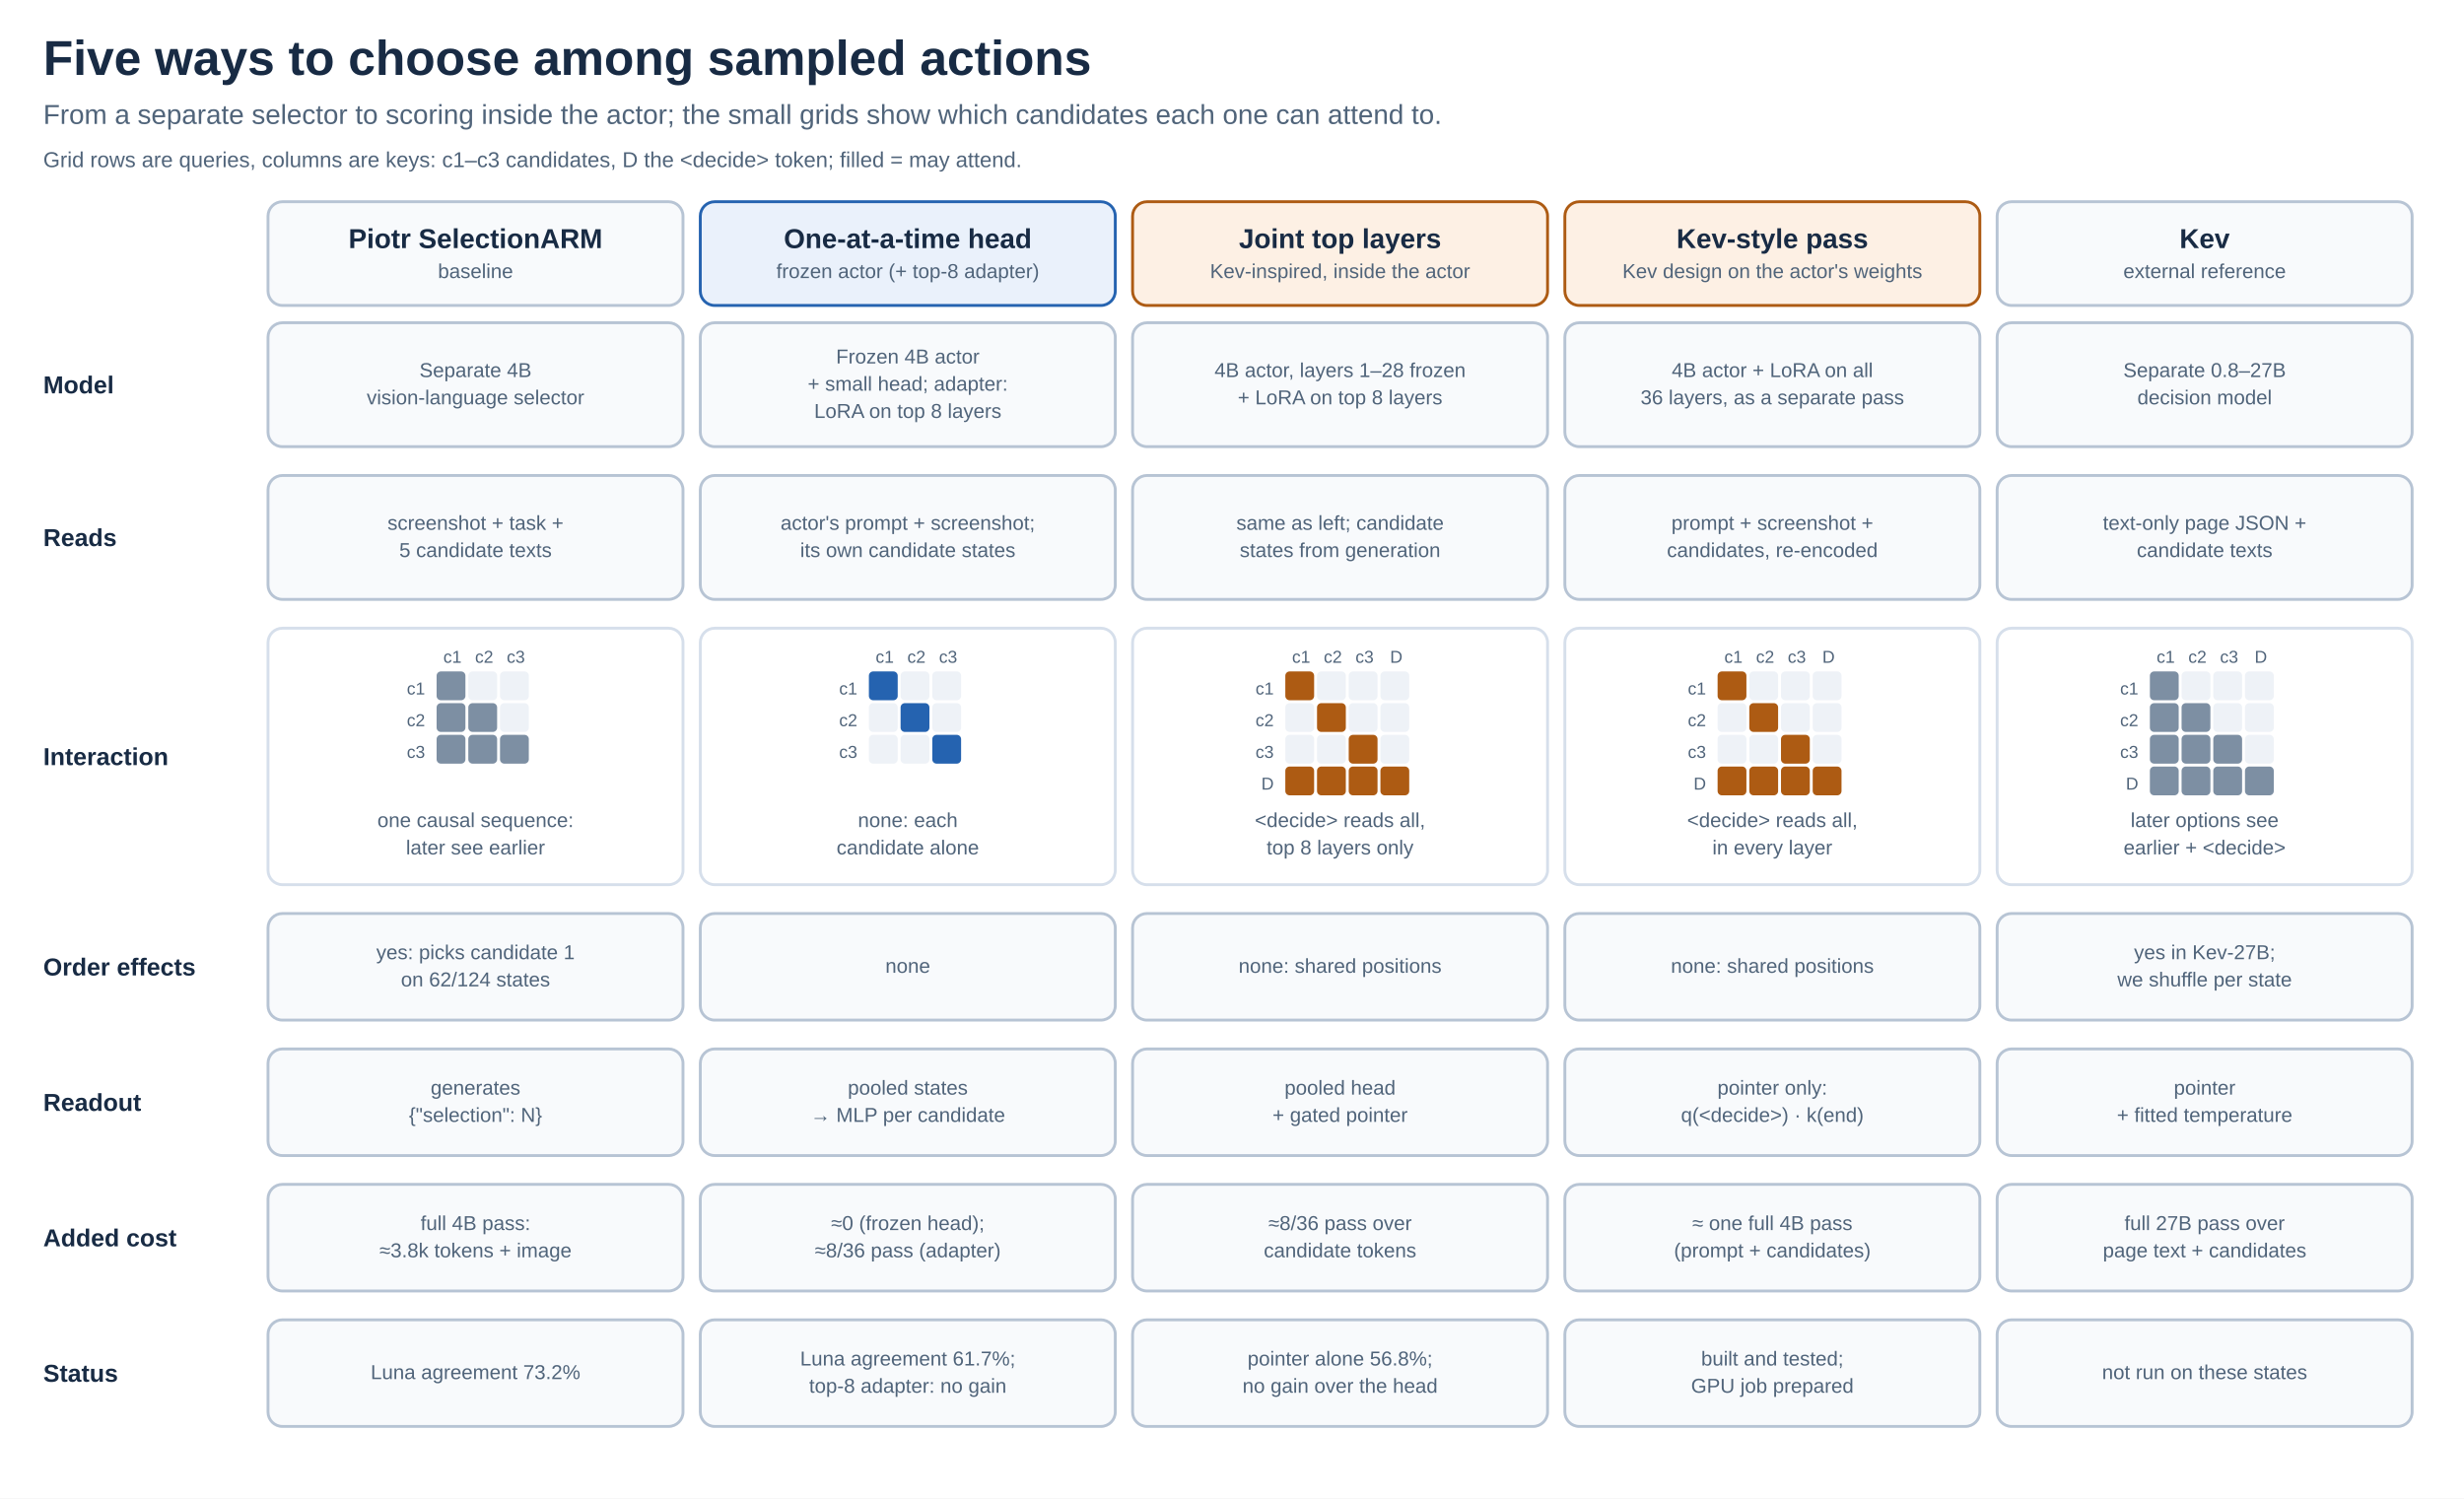
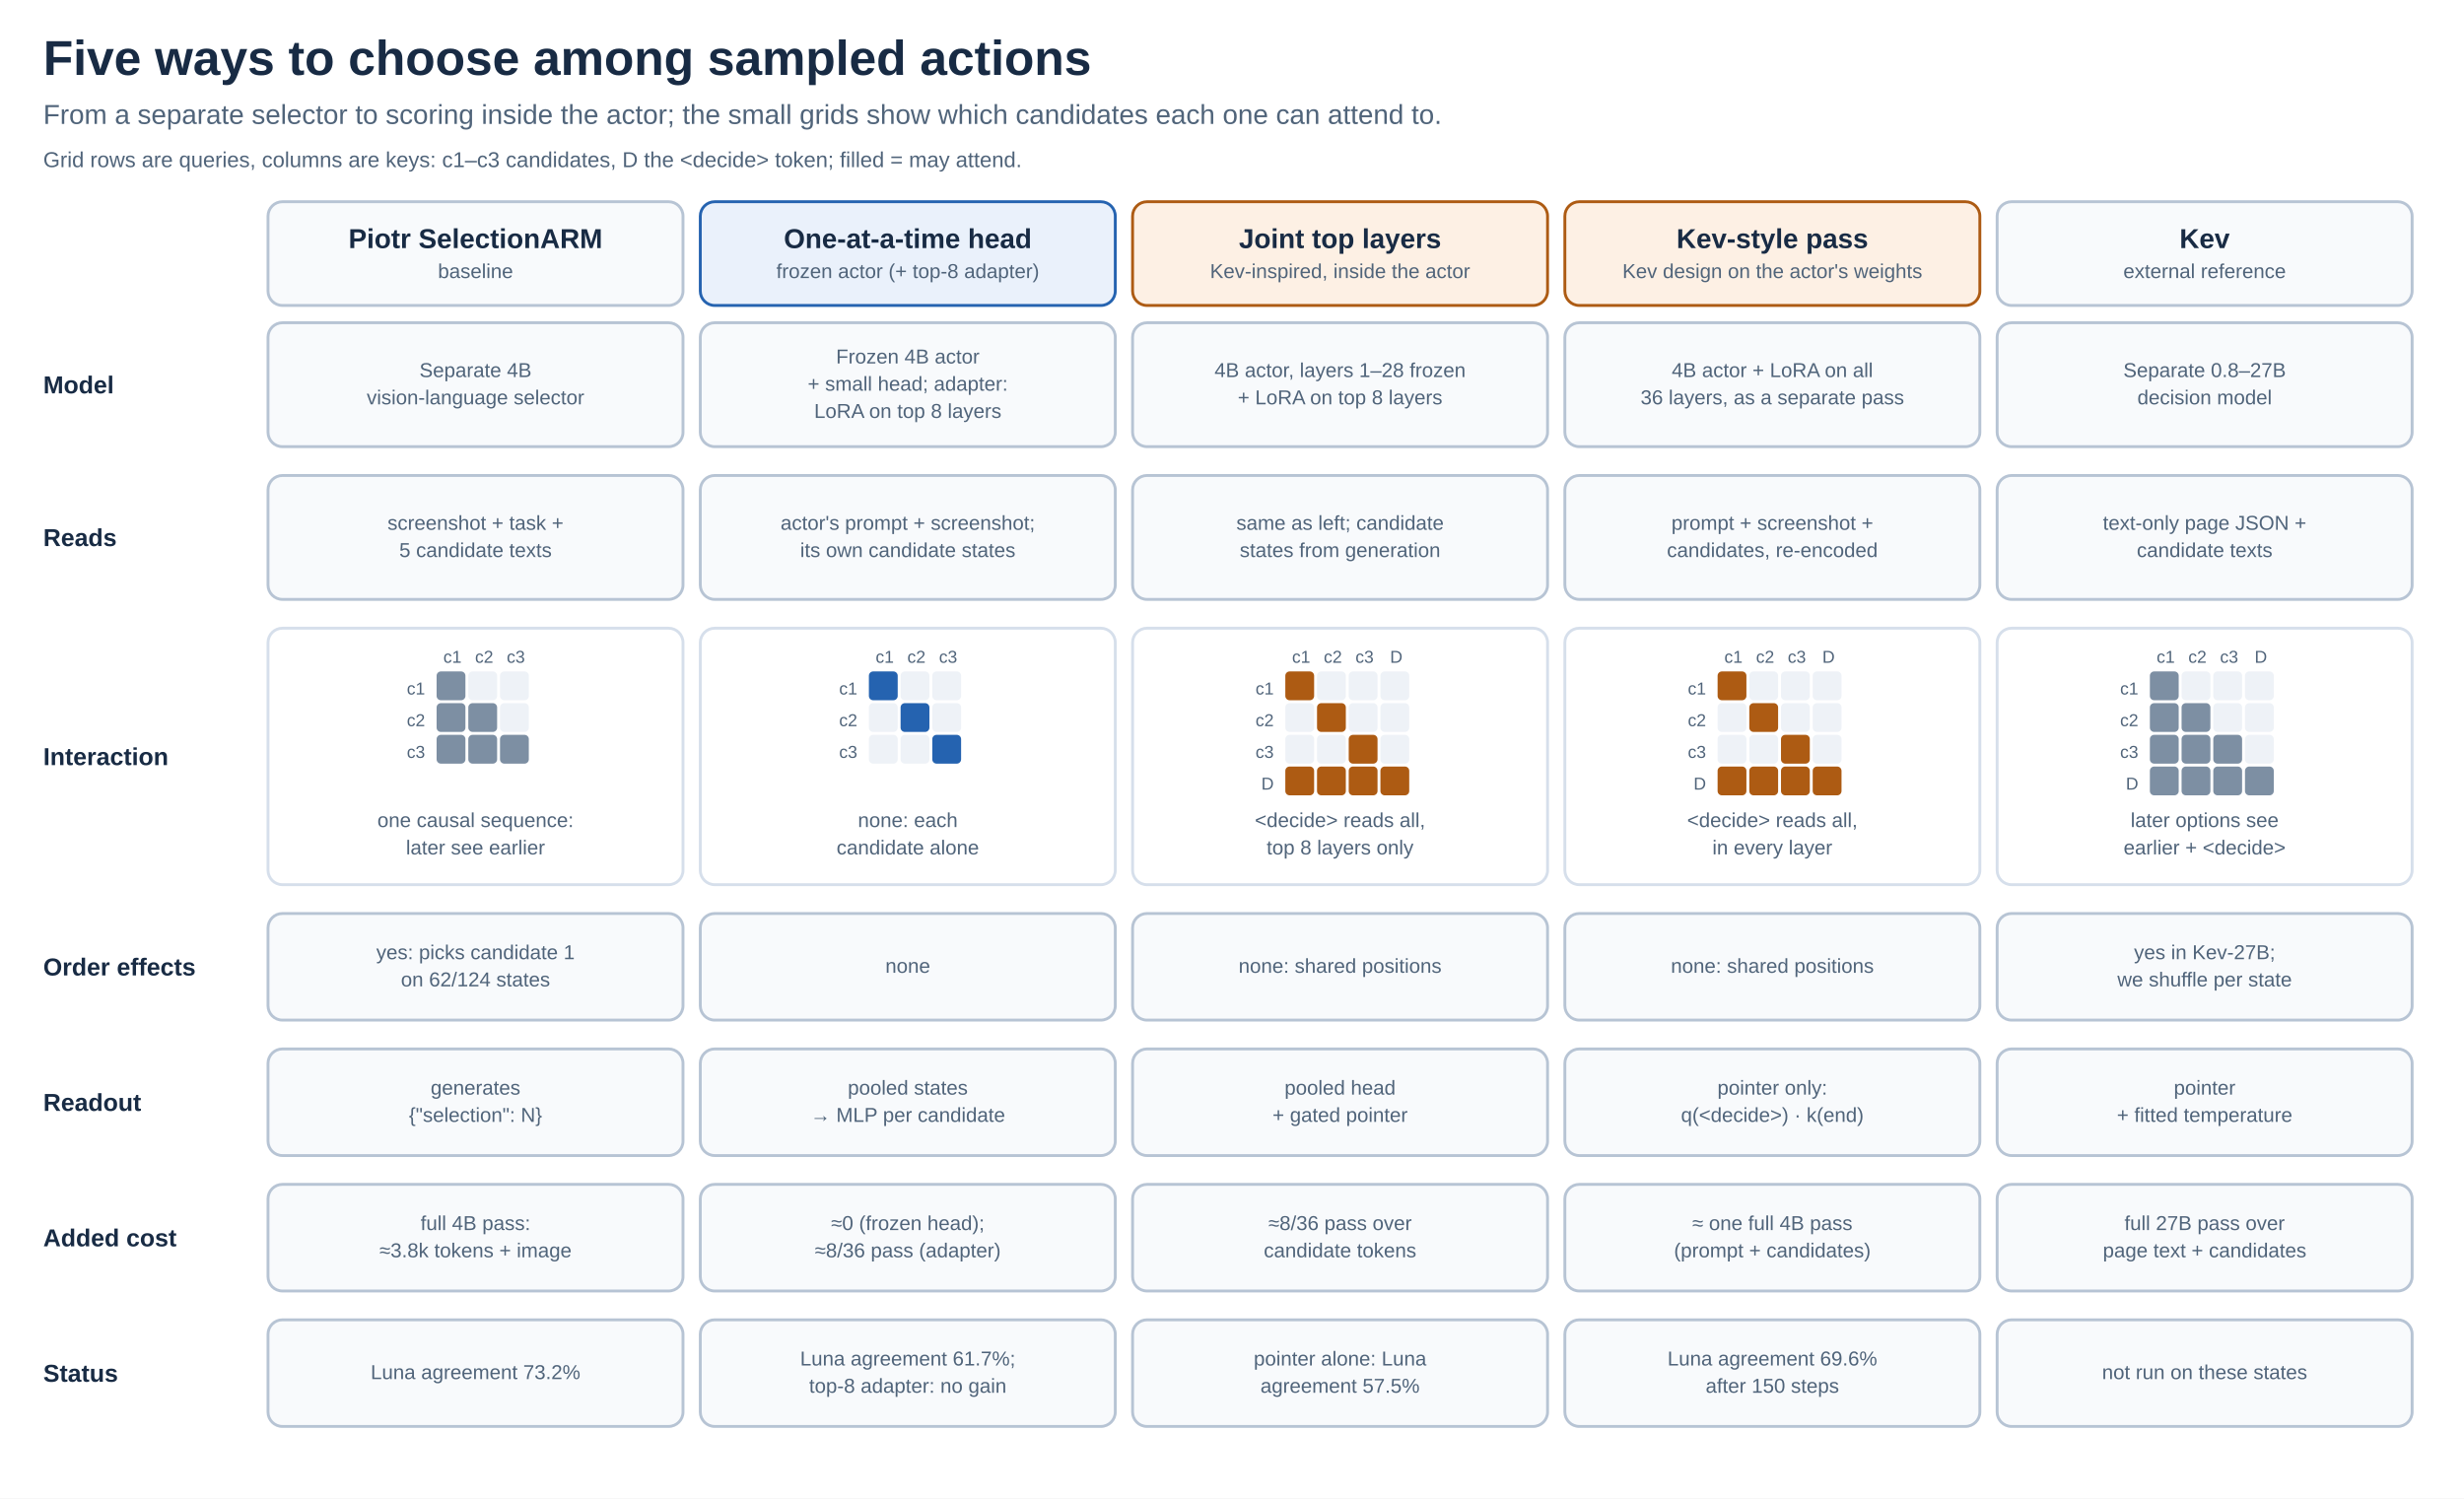
<svg xmlns="http://www.w3.org/2000/svg" width="1710" height="1040" viewBox="0 0 1710 1040" role="img" aria-labelledby="title desc">
  <style>text{font-family:Arial,Helvetica,sans-serif}</style>
  <defs>
    <marker id="arrow" markerWidth="8" markerHeight="8" refX="6" refY="4" orient="auto">
      <path d="M0,0 L8,4 L0,8" fill="#7d8fa3" />
    </marker>
  </defs>
  <rect x="0" y="0" width="1710" height="1040" fill="#fff" />
  <text x="30" y="52" font-size="34" fill="#182b44" font-weight="700" text-anchor="start">Five ways to choose among sampled actions</text>
  <text x="30" y="86" font-size="19" fill="#50647a" font-weight="400" text-anchor="start">From a separate selector to scoring inside the actor; the small grids show which candidates each one can attend to.</text>
  <text x="30" y="116" font-size="15" fill="#50647a" font-weight="400" text-anchor="start">Grid rows are queries, columns are keys: c1–c3 candidates, D the &lt;decide&gt; token; filled = may attend.</text>
  <rect x="186" y="140" width="288" height="72" rx="10" fill="#f8fafc" stroke="#b7c4d4" stroke-width="2" />
  <text x="330.0" y="172.193" font-size="19" fill="#182b44" font-weight="700" text-anchor="middle" data-box="186,140,288,72">Piotr SelectionARM</text>
  <text x="330.0" y="192.983" font-size="14" fill="#50647a" font-weight="400" text-anchor="middle" data-box="186,140,288,72">baseline</text>
  <rect x="486" y="140" width="288" height="72" rx="10" fill="#eaf1fb" stroke="#2563b0" stroke-width="2" />
  <text x="630.0" y="172.193" font-size="19" fill="#182b44" font-weight="700" text-anchor="middle" data-box="486,140,288,72">One-at-a-time head</text>
  <text x="630.0" y="192.983" font-size="14" fill="#50647a" font-weight="400" text-anchor="middle" data-box="486,140,288,72">frozen actor (+ top-8 adapter)</text>
  <rect x="786" y="140" width="288" height="72" rx="10" fill="#fdf0e4" stroke="#ad5b13" stroke-width="2" />
  <text x="930.0" y="172.193" font-size="19" fill="#182b44" font-weight="700" text-anchor="middle" data-box="786,140,288,72">Joint top layers</text>
  <text x="930.0" y="192.983" font-size="14" fill="#50647a" font-weight="400" text-anchor="middle" data-box="786,140,288,72">Kev-inspired, inside the actor</text>
  <rect x="1086" y="140" width="288" height="72" rx="10" fill="#fdf0e4" stroke="#ad5b13" stroke-width="2" />
  <text x="1230.0" y="172.193" font-size="19" fill="#182b44" font-weight="700" text-anchor="middle" data-box="1086,140,288,72">Kev-style pass</text>
  <text x="1230.0" y="192.983" font-size="14" fill="#50647a" font-weight="400" text-anchor="middle" data-box="1086,140,288,72">Kev design on the actor's weights</text>
  <rect x="1386" y="140" width="288" height="72" rx="10" fill="#f8fafc" stroke="#b7c4d4" stroke-width="2" />
  <text x="1530.0" y="172.193" font-size="19" fill="#182b44" font-weight="700" text-anchor="middle" data-box="1386,140,288,72">Kev</text>
  <text x="1530.0" y="192.983" font-size="14" fill="#50647a" font-weight="400" text-anchor="middle" data-box="1386,140,288,72">external reference</text>
  <text x="30" y="273.0" font-size="17" fill="#182b44" font-weight="700" text-anchor="start">Model</text>
  <rect x="186" y="224" width="288" height="86" rx="10" fill="#f8fafc" stroke="#b7c4d4" stroke-width="2" />
  <text x="330.0" y="261.708" font-size="14" fill="#50647a" font-weight="400" text-anchor="middle" data-box="186,224,288,86">Separate 4B</text>
  <text x="330.0" y="280.608" font-size="14" fill="#50647a" font-weight="400" text-anchor="middle" data-box="186,224,288,86">vision-language selector</text>
  <rect x="486" y="224" width="288" height="86" rx="10" fill="#f8fafc" stroke="#b7c4d4" stroke-width="2" />
  <text x="630.0" y="252.258" font-size="14" fill="#50647a" font-weight="400" text-anchor="middle" data-box="486,224,288,86">Frozen 4B actor</text>
  <text x="630.0" y="271.158" font-size="14" fill="#50647a" font-weight="400" text-anchor="middle" data-box="486,224,288,86">+ small head; adapter:</text>
  <text x="630.0" y="290.058" font-size="14" fill="#50647a" font-weight="400" text-anchor="middle" data-box="486,224,288,86">LoRA on top 8 layers</text>
  <rect x="786" y="224" width="288" height="86" rx="10" fill="#f8fafc" stroke="#b7c4d4" stroke-width="2" />
  <text x="930.0" y="261.708" font-size="14" fill="#50647a" font-weight="400" text-anchor="middle" data-box="786,224,288,86">4B actor, layers 1–28 frozen</text>
  <text x="930.0" y="280.608" font-size="14" fill="#50647a" font-weight="400" text-anchor="middle" data-box="786,224,288,86">+ LoRA on top 8 layers</text>
  <rect x="1086" y="224" width="288" height="86" rx="10" fill="#f8fafc" stroke="#b7c4d4" stroke-width="2" />
  <text x="1230.0" y="261.708" font-size="14" fill="#50647a" font-weight="400" text-anchor="middle" data-box="1086,224,288,86">4B actor + LoRA on all</text>
  <text x="1230.0" y="280.608" font-size="14" fill="#50647a" font-weight="400" text-anchor="middle" data-box="1086,224,288,86">36 layers, as a separate pass</text>
  <rect x="1386" y="224" width="288" height="86" rx="10" fill="#f8fafc" stroke="#b7c4d4" stroke-width="2" />
  <text x="1530.0" y="261.708" font-size="14" fill="#50647a" font-weight="400" text-anchor="middle" data-box="1386,224,288,86">Separate 0.8–27B</text>
  <text x="1530.0" y="280.608" font-size="14" fill="#50647a" font-weight="400" text-anchor="middle" data-box="1386,224,288,86">decision model</text>
  <text x="30" y="379.0" font-size="17" fill="#182b44" font-weight="700" text-anchor="start">Reads</text>
  <rect x="186" y="330" width="288" height="86" rx="10" fill="#f8fafc" stroke="#b7c4d4" stroke-width="2" />
  <text x="330.0" y="367.708" font-size="14" fill="#50647a" font-weight="400" text-anchor="middle" data-box="186,330,288,86">screenshot + task +</text>
  <text x="330.0" y="386.608" font-size="14" fill="#50647a" font-weight="400" text-anchor="middle" data-box="186,330,288,86">5 candidate texts</text>
  <rect x="486" y="330" width="288" height="86" rx="10" fill="#f8fafc" stroke="#b7c4d4" stroke-width="2" />
  <text x="630.0" y="367.708" font-size="14" fill="#50647a" font-weight="400" text-anchor="middle" data-box="486,330,288,86">actor's prompt + screenshot;</text>
  <text x="630.0" y="386.608" font-size="14" fill="#50647a" font-weight="400" text-anchor="middle" data-box="486,330,288,86">its own candidate states</text>
  <rect x="786" y="330" width="288" height="86" rx="10" fill="#f8fafc" stroke="#b7c4d4" stroke-width="2" />
  <text x="930.0" y="367.708" font-size="14" fill="#50647a" font-weight="400" text-anchor="middle" data-box="786,330,288,86">same as left; candidate</text>
  <text x="930.0" y="386.608" font-size="14" fill="#50647a" font-weight="400" text-anchor="middle" data-box="786,330,288,86">states from generation</text>
  <rect x="1086" y="330" width="288" height="86" rx="10" fill="#f8fafc" stroke="#b7c4d4" stroke-width="2" />
  <text x="1230.0" y="367.708" font-size="14" fill="#50647a" font-weight="400" text-anchor="middle" data-box="1086,330,288,86">prompt + screenshot +</text>
  <text x="1230.0" y="386.608" font-size="14" fill="#50647a" font-weight="400" text-anchor="middle" data-box="1086,330,288,86">candidates, re-encoded</text>
  <rect x="1386" y="330" width="288" height="86" rx="10" fill="#f8fafc" stroke="#b7c4d4" stroke-width="2" />
  <text x="1530.0" y="367.708" font-size="14" fill="#50647a" font-weight="400" text-anchor="middle" data-box="1386,330,288,86">text-only page JSON +</text>
  <text x="1530.0" y="386.608" font-size="14" fill="#50647a" font-weight="400" text-anchor="middle" data-box="1386,330,288,86">candidate texts</text>
  <text x="30" y="531.0" font-size="17" fill="#182b44" font-weight="700" text-anchor="start">Interaction</text>
  <rect x="186" y="436" width="288" height="178" rx="10" fill="#ffffff" stroke="#d6dfeb" stroke-width="2" />
  <text x="295.0" y="482" font-size="12" fill="#50647a" font-weight="400" text-anchor="end">c1</text>
  <text x="314.0" y="460" font-size="12" fill="#50647a" font-weight="400" text-anchor="middle">c1</text>
  <rect x="303.0" y="466" width="20" height="20" rx="3" fill="#7d8fa3" stroke="none" />
  <rect x="325.0" y="466" width="20" height="20" rx="3" fill="#eef2f7" stroke="none" />
  <rect x="347.0" y="466" width="20" height="20" rx="3" fill="#eef2f7" stroke="none" />
  <text x="295.0" y="504" font-size="12" fill="#50647a" font-weight="400" text-anchor="end">c2</text>
  <text x="336.0" y="460" font-size="12" fill="#50647a" font-weight="400" text-anchor="middle">c2</text>
  <rect x="303.0" y="488" width="20" height="20" rx="3" fill="#7d8fa3" stroke="none" />
  <rect x="325.0" y="488" width="20" height="20" rx="3" fill="#7d8fa3" stroke="none" />
  <rect x="347.0" y="488" width="20" height="20" rx="3" fill="#eef2f7" stroke="none" />
  <text x="295.0" y="526" font-size="12" fill="#50647a" font-weight="400" text-anchor="end">c3</text>
  <text x="358.0" y="460" font-size="12" fill="#50647a" font-weight="400" text-anchor="middle">c3</text>
  <rect x="303.0" y="510" width="20" height="20" rx="3" fill="#7d8fa3" stroke="none" />
  <rect x="325.0" y="510" width="20" height="20" rx="3" fill="#7d8fa3" stroke="none" />
  <rect x="347.0" y="510" width="20" height="20" rx="3" fill="#7d8fa3" stroke="none" />
  <text x="330.0" y="574" font-size="14" fill="#50647a" font-weight="400" text-anchor="middle" data-box="186,436,288,178">one causal sequence:</text>
  <text x="330.0" y="593" font-size="14" fill="#50647a" font-weight="400" text-anchor="middle" data-box="186,436,288,178">later see earlier</text>
  <rect x="486" y="436" width="288" height="178" rx="10" fill="#ffffff" stroke="#d6dfeb" stroke-width="2" />
  <text x="595.0" y="482" font-size="12" fill="#50647a" font-weight="400" text-anchor="end">c1</text>
  <text x="614.0" y="460" font-size="12" fill="#50647a" font-weight="400" text-anchor="middle">c1</text>
  <rect x="603.0" y="466" width="20" height="20" rx="3" fill="#2563b0" stroke="none" />
  <rect x="625.0" y="466" width="20" height="20" rx="3" fill="#eef2f7" stroke="none" />
  <rect x="647.0" y="466" width="20" height="20" rx="3" fill="#eef2f7" stroke="none" />
  <text x="595.0" y="504" font-size="12" fill="#50647a" font-weight="400" text-anchor="end">c2</text>
  <text x="636.0" y="460" font-size="12" fill="#50647a" font-weight="400" text-anchor="middle">c2</text>
  <rect x="603.0" y="488" width="20" height="20" rx="3" fill="#eef2f7" stroke="none" />
  <rect x="625.0" y="488" width="20" height="20" rx="3" fill="#2563b0" stroke="none" />
  <rect x="647.0" y="488" width="20" height="20" rx="3" fill="#eef2f7" stroke="none" />
  <text x="595.0" y="526" font-size="12" fill="#50647a" font-weight="400" text-anchor="end">c3</text>
  <text x="658.0" y="460" font-size="12" fill="#50647a" font-weight="400" text-anchor="middle">c3</text>
  <rect x="603.0" y="510" width="20" height="20" rx="3" fill="#eef2f7" stroke="none" />
  <rect x="625.0" y="510" width="20" height="20" rx="3" fill="#eef2f7" stroke="none" />
  <rect x="647.0" y="510" width="20" height="20" rx="3" fill="#2563b0" stroke="none" />
  <text x="630.0" y="574" font-size="14" fill="#50647a" font-weight="400" text-anchor="middle" data-box="486,436,288,178">none: each</text>
  <text x="630.0" y="593" font-size="14" fill="#50647a" font-weight="400" text-anchor="middle" data-box="486,436,288,178">candidate alone</text>
  <rect x="786" y="436" width="288" height="178" rx="10" fill="#ffffff" stroke="#d6dfeb" stroke-width="2" />
  <text x="884.0" y="482" font-size="12" fill="#50647a" font-weight="400" text-anchor="end">c1</text>
  <text x="903.0" y="460" font-size="12" fill="#50647a" font-weight="400" text-anchor="middle">c1</text>
  <rect x="892.0" y="466" width="20" height="20" rx="3" fill="#ad5b13" stroke="none" />
  <rect x="914.0" y="466" width="20" height="20" rx="3" fill="#eef2f7" stroke="none" />
  <rect x="936.0" y="466" width="20" height="20" rx="3" fill="#eef2f7" stroke="none" />
  <rect x="958.0" y="466" width="20" height="20" rx="3" fill="#eef2f7" stroke="none" />
  <text x="884.0" y="504" font-size="12" fill="#50647a" font-weight="400" text-anchor="end">c2</text>
  <text x="925.0" y="460" font-size="12" fill="#50647a" font-weight="400" text-anchor="middle">c2</text>
  <rect x="892.0" y="488" width="20" height="20" rx="3" fill="#eef2f7" stroke="none" />
  <rect x="914.0" y="488" width="20" height="20" rx="3" fill="#ad5b13" stroke="none" />
  <rect x="936.0" y="488" width="20" height="20" rx="3" fill="#eef2f7" stroke="none" />
  <rect x="958.0" y="488" width="20" height="20" rx="3" fill="#eef2f7" stroke="none" />
  <text x="884.0" y="526" font-size="12" fill="#50647a" font-weight="400" text-anchor="end">c3</text>
  <text x="947.0" y="460" font-size="12" fill="#50647a" font-weight="400" text-anchor="middle">c3</text>
  <rect x="892.0" y="510" width="20" height="20" rx="3" fill="#eef2f7" stroke="none" />
  <rect x="914.0" y="510" width="20" height="20" rx="3" fill="#eef2f7" stroke="none" />
  <rect x="936.0" y="510" width="20" height="20" rx="3" fill="#ad5b13" stroke="none" />
  <rect x="958.0" y="510" width="20" height="20" rx="3" fill="#eef2f7" stroke="none" />
  <text x="884.0" y="548" font-size="12" fill="#50647a" font-weight="400" text-anchor="end">D</text>
  <text x="969.0" y="460" font-size="12" fill="#50647a" font-weight="400" text-anchor="middle">D</text>
  <rect x="892.0" y="532" width="20" height="20" rx="3" fill="#ad5b13" stroke="none" />
  <rect x="914.0" y="532" width="20" height="20" rx="3" fill="#ad5b13" stroke="none" />
  <rect x="936.0" y="532" width="20" height="20" rx="3" fill="#ad5b13" stroke="none" />
  <rect x="958.0" y="532" width="20" height="20" rx="3" fill="#ad5b13" stroke="none" />
  <text x="930.0" y="574" font-size="14" fill="#50647a" font-weight="400" text-anchor="middle" data-box="786,436,288,178">&lt;decide&gt; reads all,</text>
  <text x="930.0" y="593" font-size="14" fill="#50647a" font-weight="400" text-anchor="middle" data-box="786,436,288,178">top 8 layers only</text>
  <rect x="1086" y="436" width="288" height="178" rx="10" fill="#ffffff" stroke="#d6dfeb" stroke-width="2" />
  <text x="1184.0" y="482" font-size="12" fill="#50647a" font-weight="400" text-anchor="end">c1</text>
  <text x="1203.0" y="460" font-size="12" fill="#50647a" font-weight="400" text-anchor="middle">c1</text>
  <rect x="1192.0" y="466" width="20" height="20" rx="3" fill="#ad5b13" stroke="none" />
  <rect x="1214.0" y="466" width="20" height="20" rx="3" fill="#eef2f7" stroke="none" />
  <rect x="1236.0" y="466" width="20" height="20" rx="3" fill="#eef2f7" stroke="none" />
  <rect x="1258.0" y="466" width="20" height="20" rx="3" fill="#eef2f7" stroke="none" />
  <text x="1184.0" y="504" font-size="12" fill="#50647a" font-weight="400" text-anchor="end">c2</text>
  <text x="1225.0" y="460" font-size="12" fill="#50647a" font-weight="400" text-anchor="middle">c2</text>
  <rect x="1192.0" y="488" width="20" height="20" rx="3" fill="#eef2f7" stroke="none" />
  <rect x="1214.0" y="488" width="20" height="20" rx="3" fill="#ad5b13" stroke="none" />
  <rect x="1236.0" y="488" width="20" height="20" rx="3" fill="#eef2f7" stroke="none" />
  <rect x="1258.0" y="488" width="20" height="20" rx="3" fill="#eef2f7" stroke="none" />
  <text x="1184.0" y="526" font-size="12" fill="#50647a" font-weight="400" text-anchor="end">c3</text>
  <text x="1247.0" y="460" font-size="12" fill="#50647a" font-weight="400" text-anchor="middle">c3</text>
  <rect x="1192.0" y="510" width="20" height="20" rx="3" fill="#eef2f7" stroke="none" />
  <rect x="1214.0" y="510" width="20" height="20" rx="3" fill="#eef2f7" stroke="none" />
  <rect x="1236.0" y="510" width="20" height="20" rx="3" fill="#ad5b13" stroke="none" />
  <rect x="1258.0" y="510" width="20" height="20" rx="3" fill="#eef2f7" stroke="none" />
  <text x="1184.0" y="548" font-size="12" fill="#50647a" font-weight="400" text-anchor="end">D</text>
  <text x="1269.0" y="460" font-size="12" fill="#50647a" font-weight="400" text-anchor="middle">D</text>
  <rect x="1192.0" y="532" width="20" height="20" rx="3" fill="#ad5b13" stroke="none" />
  <rect x="1214.0" y="532" width="20" height="20" rx="3" fill="#ad5b13" stroke="none" />
  <rect x="1236.0" y="532" width="20" height="20" rx="3" fill="#ad5b13" stroke="none" />
  <rect x="1258.0" y="532" width="20" height="20" rx="3" fill="#ad5b13" stroke="none" />
  <text x="1230.0" y="574" font-size="14" fill="#50647a" font-weight="400" text-anchor="middle" data-box="1086,436,288,178">&lt;decide&gt; reads all,</text>
  <text x="1230.0" y="593" font-size="14" fill="#50647a" font-weight="400" text-anchor="middle" data-box="1086,436,288,178">in every layer</text>
  <rect x="1386" y="436" width="288" height="178" rx="10" fill="#ffffff" stroke="#d6dfeb" stroke-width="2" />
  <text x="1484.0" y="482" font-size="12" fill="#50647a" font-weight="400" text-anchor="end">c1</text>
  <text x="1503.0" y="460" font-size="12" fill="#50647a" font-weight="400" text-anchor="middle">c1</text>
  <rect x="1492.0" y="466" width="20" height="20" rx="3" fill="#7d8fa3" stroke="none" />
  <rect x="1514.0" y="466" width="20" height="20" rx="3" fill="#eef2f7" stroke="none" />
  <rect x="1536.0" y="466" width="20" height="20" rx="3" fill="#eef2f7" stroke="none" />
  <rect x="1558.0" y="466" width="20" height="20" rx="3" fill="#eef2f7" stroke="none" />
  <text x="1484.0" y="504" font-size="12" fill="#50647a" font-weight="400" text-anchor="end">c2</text>
  <text x="1525.0" y="460" font-size="12" fill="#50647a" font-weight="400" text-anchor="middle">c2</text>
  <rect x="1492.0" y="488" width="20" height="20" rx="3" fill="#7d8fa3" stroke="none" />
  <rect x="1514.0" y="488" width="20" height="20" rx="3" fill="#7d8fa3" stroke="none" />
  <rect x="1536.0" y="488" width="20" height="20" rx="3" fill="#eef2f7" stroke="none" />
  <rect x="1558.0" y="488" width="20" height="20" rx="3" fill="#eef2f7" stroke="none" />
  <text x="1484.0" y="526" font-size="12" fill="#50647a" font-weight="400" text-anchor="end">c3</text>
  <text x="1547.0" y="460" font-size="12" fill="#50647a" font-weight="400" text-anchor="middle">c3</text>
  <rect x="1492.0" y="510" width="20" height="20" rx="3" fill="#7d8fa3" stroke="none" />
  <rect x="1514.0" y="510" width="20" height="20" rx="3" fill="#7d8fa3" stroke="none" />
  <rect x="1536.0" y="510" width="20" height="20" rx="3" fill="#7d8fa3" stroke="none" />
  <rect x="1558.0" y="510" width="20" height="20" rx="3" fill="#eef2f7" stroke="none" />
  <text x="1484.0" y="548" font-size="12" fill="#50647a" font-weight="400" text-anchor="end">D</text>
  <text x="1569.0" y="460" font-size="12" fill="#50647a" font-weight="400" text-anchor="middle">D</text>
  <rect x="1492.0" y="532" width="20" height="20" rx="3" fill="#7d8fa3" stroke="none" />
  <rect x="1514.0" y="532" width="20" height="20" rx="3" fill="#7d8fa3" stroke="none" />
  <rect x="1536.0" y="532" width="20" height="20" rx="3" fill="#7d8fa3" stroke="none" />
  <rect x="1558.0" y="532" width="20" height="20" rx="3" fill="#7d8fa3" stroke="none" />
  <text x="1530.0" y="574" font-size="14" fill="#50647a" font-weight="400" text-anchor="middle" data-box="1386,436,288,178">later options see</text>
  <text x="1530.0" y="593" font-size="14" fill="#50647a" font-weight="400" text-anchor="middle" data-box="1386,436,288,178">earlier + &lt;decide&gt;</text>
  <text x="30" y="677.0" font-size="17" fill="#182b44" font-weight="700" text-anchor="start">Order effects</text>
  <rect x="186" y="634" width="288" height="74" rx="10" fill="#f8fafc" stroke="#b7c4d4" stroke-width="2" />
  <text x="330.0" y="665.708" font-size="14" fill="#50647a" font-weight="400" text-anchor="middle" data-box="186,634,288,74">yes: picks candidate 1</text>
  <text x="330.0" y="684.608" font-size="14" fill="#50647a" font-weight="400" text-anchor="middle" data-box="186,634,288,74">on 62/124 states</text>
  <rect x="486" y="634" width="288" height="74" rx="10" fill="#f8fafc" stroke="#b7c4d4" stroke-width="2" />
  <text x="630.0" y="675.158" font-size="14" fill="#50647a" font-weight="400" text-anchor="middle" data-box="486,634,288,74">none</text>
  <rect x="786" y="634" width="288" height="74" rx="10" fill="#f8fafc" stroke="#b7c4d4" stroke-width="2" />
  <text x="930.0" y="675.158" font-size="14" fill="#50647a" font-weight="400" text-anchor="middle" data-box="786,634,288,74">none: shared positions</text>
  <rect x="1086" y="634" width="288" height="74" rx="10" fill="#f8fafc" stroke="#b7c4d4" stroke-width="2" />
  <text x="1230.0" y="675.158" font-size="14" fill="#50647a" font-weight="400" text-anchor="middle" data-box="1086,634,288,74">none: shared positions</text>
  <rect x="1386" y="634" width="288" height="74" rx="10" fill="#f8fafc" stroke="#b7c4d4" stroke-width="2" />
  <text x="1530.0" y="665.708" font-size="14" fill="#50647a" font-weight="400" text-anchor="middle" data-box="1386,634,288,74">yes in Kev-27B;</text>
  <text x="1530.0" y="684.608" font-size="14" fill="#50647a" font-weight="400" text-anchor="middle" data-box="1386,634,288,74">we shuffle per state</text>
  <text x="30" y="771.0" font-size="17" fill="#182b44" font-weight="700" text-anchor="start">Readout</text>
  <rect x="186" y="728" width="288" height="74" rx="10" fill="#f8fafc" stroke="#b7c4d4" stroke-width="2" />
  <text x="330.0" y="759.708" font-size="14" fill="#50647a" font-weight="400" text-anchor="middle" data-box="186,728,288,74">generates</text>
  <text x="330.0" y="778.608" font-size="14" fill="#50647a" font-weight="400" text-anchor="middle" data-box="186,728,288,74">{"selection": N}</text>
  <rect x="486" y="728" width="288" height="74" rx="10" fill="#f8fafc" stroke="#b7c4d4" stroke-width="2" />
  <text x="630.0" y="759.708" font-size="14" fill="#50647a" font-weight="400" text-anchor="middle" data-box="486,728,288,74">pooled states</text>
  <text x="630.0" y="778.608" font-size="14" fill="#50647a" font-weight="400" text-anchor="middle" data-box="486,728,288,74">→ MLP per candidate</text>
  <rect x="786" y="728" width="288" height="74" rx="10" fill="#f8fafc" stroke="#b7c4d4" stroke-width="2" />
  <text x="930.0" y="759.708" font-size="14" fill="#50647a" font-weight="400" text-anchor="middle" data-box="786,728,288,74">pooled head</text>
  <text x="930.0" y="778.608" font-size="14" fill="#50647a" font-weight="400" text-anchor="middle" data-box="786,728,288,74">+ gated pointer</text>
  <rect x="1086" y="728" width="288" height="74" rx="10" fill="#f8fafc" stroke="#b7c4d4" stroke-width="2" />
  <text x="1230.0" y="759.708" font-size="14" fill="#50647a" font-weight="400" text-anchor="middle" data-box="1086,728,288,74">pointer only:</text>
  <text x="1230.0" y="778.608" font-size="14" fill="#50647a" font-weight="400" text-anchor="middle" data-box="1086,728,288,74">q(&lt;decide&gt;) · k(end)</text>
  <rect x="1386" y="728" width="288" height="74" rx="10" fill="#f8fafc" stroke="#b7c4d4" stroke-width="2" />
  <text x="1530.0" y="759.708" font-size="14" fill="#50647a" font-weight="400" text-anchor="middle" data-box="1386,728,288,74">pointer</text>
  <text x="1530.0" y="778.608" font-size="14" fill="#50647a" font-weight="400" text-anchor="middle" data-box="1386,728,288,74">+ fitted temperature</text>
  <text x="30" y="865.0" font-size="17" fill="#182b44" font-weight="700" text-anchor="start">Added cost</text>
  <rect x="186" y="822" width="288" height="74" rx="10" fill="#f8fafc" stroke="#b7c4d4" stroke-width="2" />
  <text x="330.0" y="853.708" font-size="14" fill="#50647a" font-weight="400" text-anchor="middle" data-box="186,822,288,74">full 4B pass:</text>
  <text x="330.0" y="872.608" font-size="14" fill="#50647a" font-weight="400" text-anchor="middle" data-box="186,822,288,74">≈3.8k tokens + image</text>
  <rect x="486" y="822" width="288" height="74" rx="10" fill="#f8fafc" stroke="#b7c4d4" stroke-width="2" />
  <text x="630.0" y="853.708" font-size="14" fill="#50647a" font-weight="400" text-anchor="middle" data-box="486,822,288,74">≈0 (frozen head);</text>
  <text x="630.0" y="872.608" font-size="14" fill="#50647a" font-weight="400" text-anchor="middle" data-box="486,822,288,74">≈8/36 pass (adapter)</text>
  <rect x="786" y="822" width="288" height="74" rx="10" fill="#f8fafc" stroke="#b7c4d4" stroke-width="2" />
  <text x="930.0" y="853.708" font-size="14" fill="#50647a" font-weight="400" text-anchor="middle" data-box="786,822,288,74">≈8/36 pass over</text>
  <text x="930.0" y="872.608" font-size="14" fill="#50647a" font-weight="400" text-anchor="middle" data-box="786,822,288,74">candidate tokens</text>
  <rect x="1086" y="822" width="288" height="74" rx="10" fill="#f8fafc" stroke="#b7c4d4" stroke-width="2" />
  <text x="1230.0" y="853.708" font-size="14" fill="#50647a" font-weight="400" text-anchor="middle" data-box="1086,822,288,74">≈ one full 4B pass</text>
  <text x="1230.0" y="872.608" font-size="14" fill="#50647a" font-weight="400" text-anchor="middle" data-box="1086,822,288,74">(prompt + candidates)</text>
  <rect x="1386" y="822" width="288" height="74" rx="10" fill="#f8fafc" stroke="#b7c4d4" stroke-width="2" />
  <text x="1530.0" y="853.708" font-size="14" fill="#50647a" font-weight="400" text-anchor="middle" data-box="1386,822,288,74">full 27B pass over</text>
  <text x="1530.0" y="872.608" font-size="14" fill="#50647a" font-weight="400" text-anchor="middle" data-box="1386,822,288,74">page text + candidates</text>
  <text x="30" y="959.0" font-size="17" fill="#182b44" font-weight="700" text-anchor="start">Status</text>
  <rect x="186" y="916" width="288" height="74" rx="10" fill="#f8fafc" stroke="#b7c4d4" stroke-width="2" />
  <text x="330.0" y="957.158" font-size="14" fill="#50647a" font-weight="400" text-anchor="middle" data-box="186,916,288,74">Luna agreement 73.2%</text>
  <rect x="486" y="916" width="288" height="74" rx="10" fill="#f8fafc" stroke="#b7c4d4" stroke-width="2" />
  <text x="630.0" y="947.708" font-size="14" fill="#50647a" font-weight="400" text-anchor="middle" data-box="486,916,288,74">Luna agreement 61.7%;</text>
  <text x="630.0" y="966.608" font-size="14" fill="#50647a" font-weight="400" text-anchor="middle" data-box="486,916,288,74">top-8 adapter: no gain</text>
  <rect x="786" y="916" width="288" height="74" rx="10" fill="#f8fafc" stroke="#b7c4d4" stroke-width="2" />
-   <text x="930.0" y="947.708" font-size="14" fill="#50647a" font-weight="400" text-anchor="middle" data-box="786,916,288,74">pointer alone 56.8%;</text>
-   <text x="930.0" y="966.608" font-size="14" fill="#50647a" font-weight="400" text-anchor="middle" data-box="786,916,288,74">no gain over the head</text>
+   <text x="930.0" y="947.708" font-size="14" fill="#50647a" font-weight="400" text-anchor="middle" data-box="786,916,288,74">pointer alone: Luna</text>
+   <text x="930.0" y="966.608" font-size="14" fill="#50647a" font-weight="400" text-anchor="middle" data-box="786,916,288,74">agreement 57.5%</text>
  <rect x="1086" y="916" width="288" height="74" rx="10" fill="#f8fafc" stroke="#b7c4d4" stroke-width="2" />
-   <text x="1230.0" y="947.708" font-size="14" fill="#50647a" font-weight="400" text-anchor="middle" data-box="1086,916,288,74">built and tested;</text>
-   <text x="1230.0" y="966.608" font-size="14" fill="#50647a" font-weight="400" text-anchor="middle" data-box="1086,916,288,74">GPU job prepared</text>
+   <text x="1230.0" y="947.708" font-size="14" fill="#50647a" font-weight="400" text-anchor="middle" data-box="1086,916,288,74">Luna agreement 69.6%</text>
+   <text x="1230.0" y="966.608" font-size="14" fill="#50647a" font-weight="400" text-anchor="middle" data-box="1086,916,288,74">after 150 steps</text>
  <rect x="1386" y="916" width="288" height="74" rx="10" fill="#f8fafc" stroke="#b7c4d4" stroke-width="2" />
  <text x="1530.0" y="957.158" font-size="14" fill="#50647a" font-weight="400" text-anchor="middle" data-box="1386,916,288,74">not run on these states</text>
</svg>
